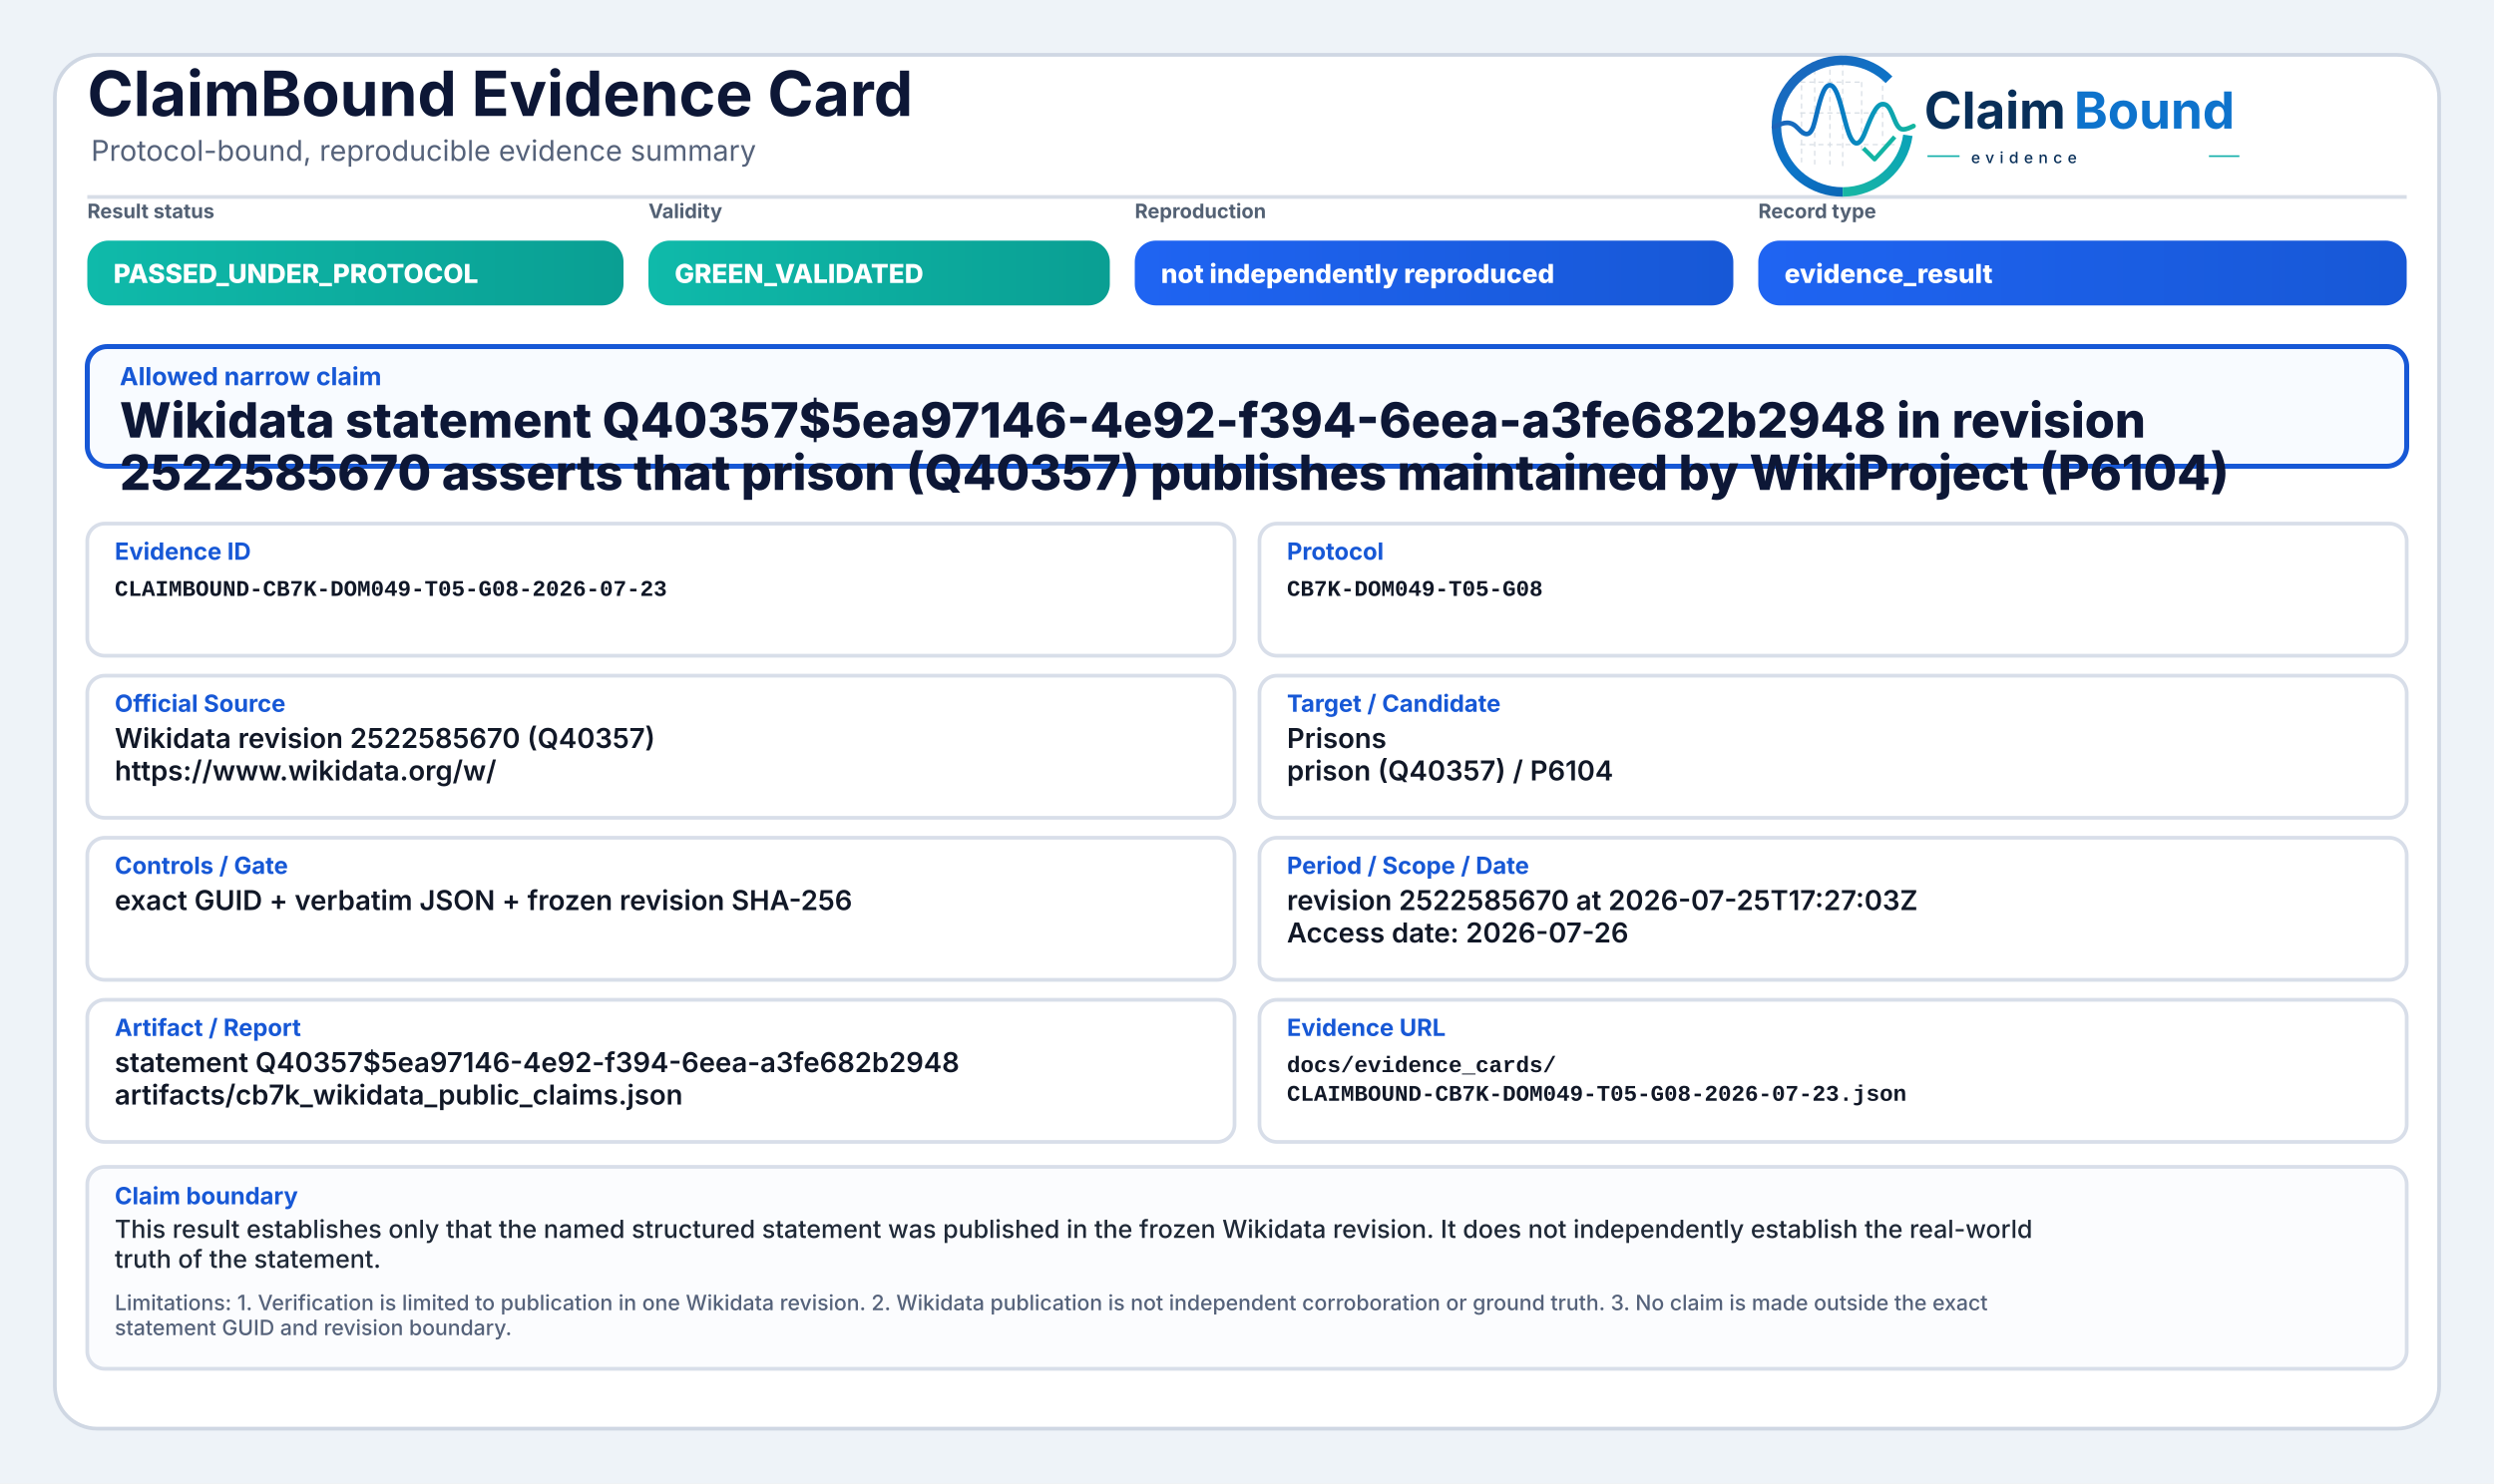
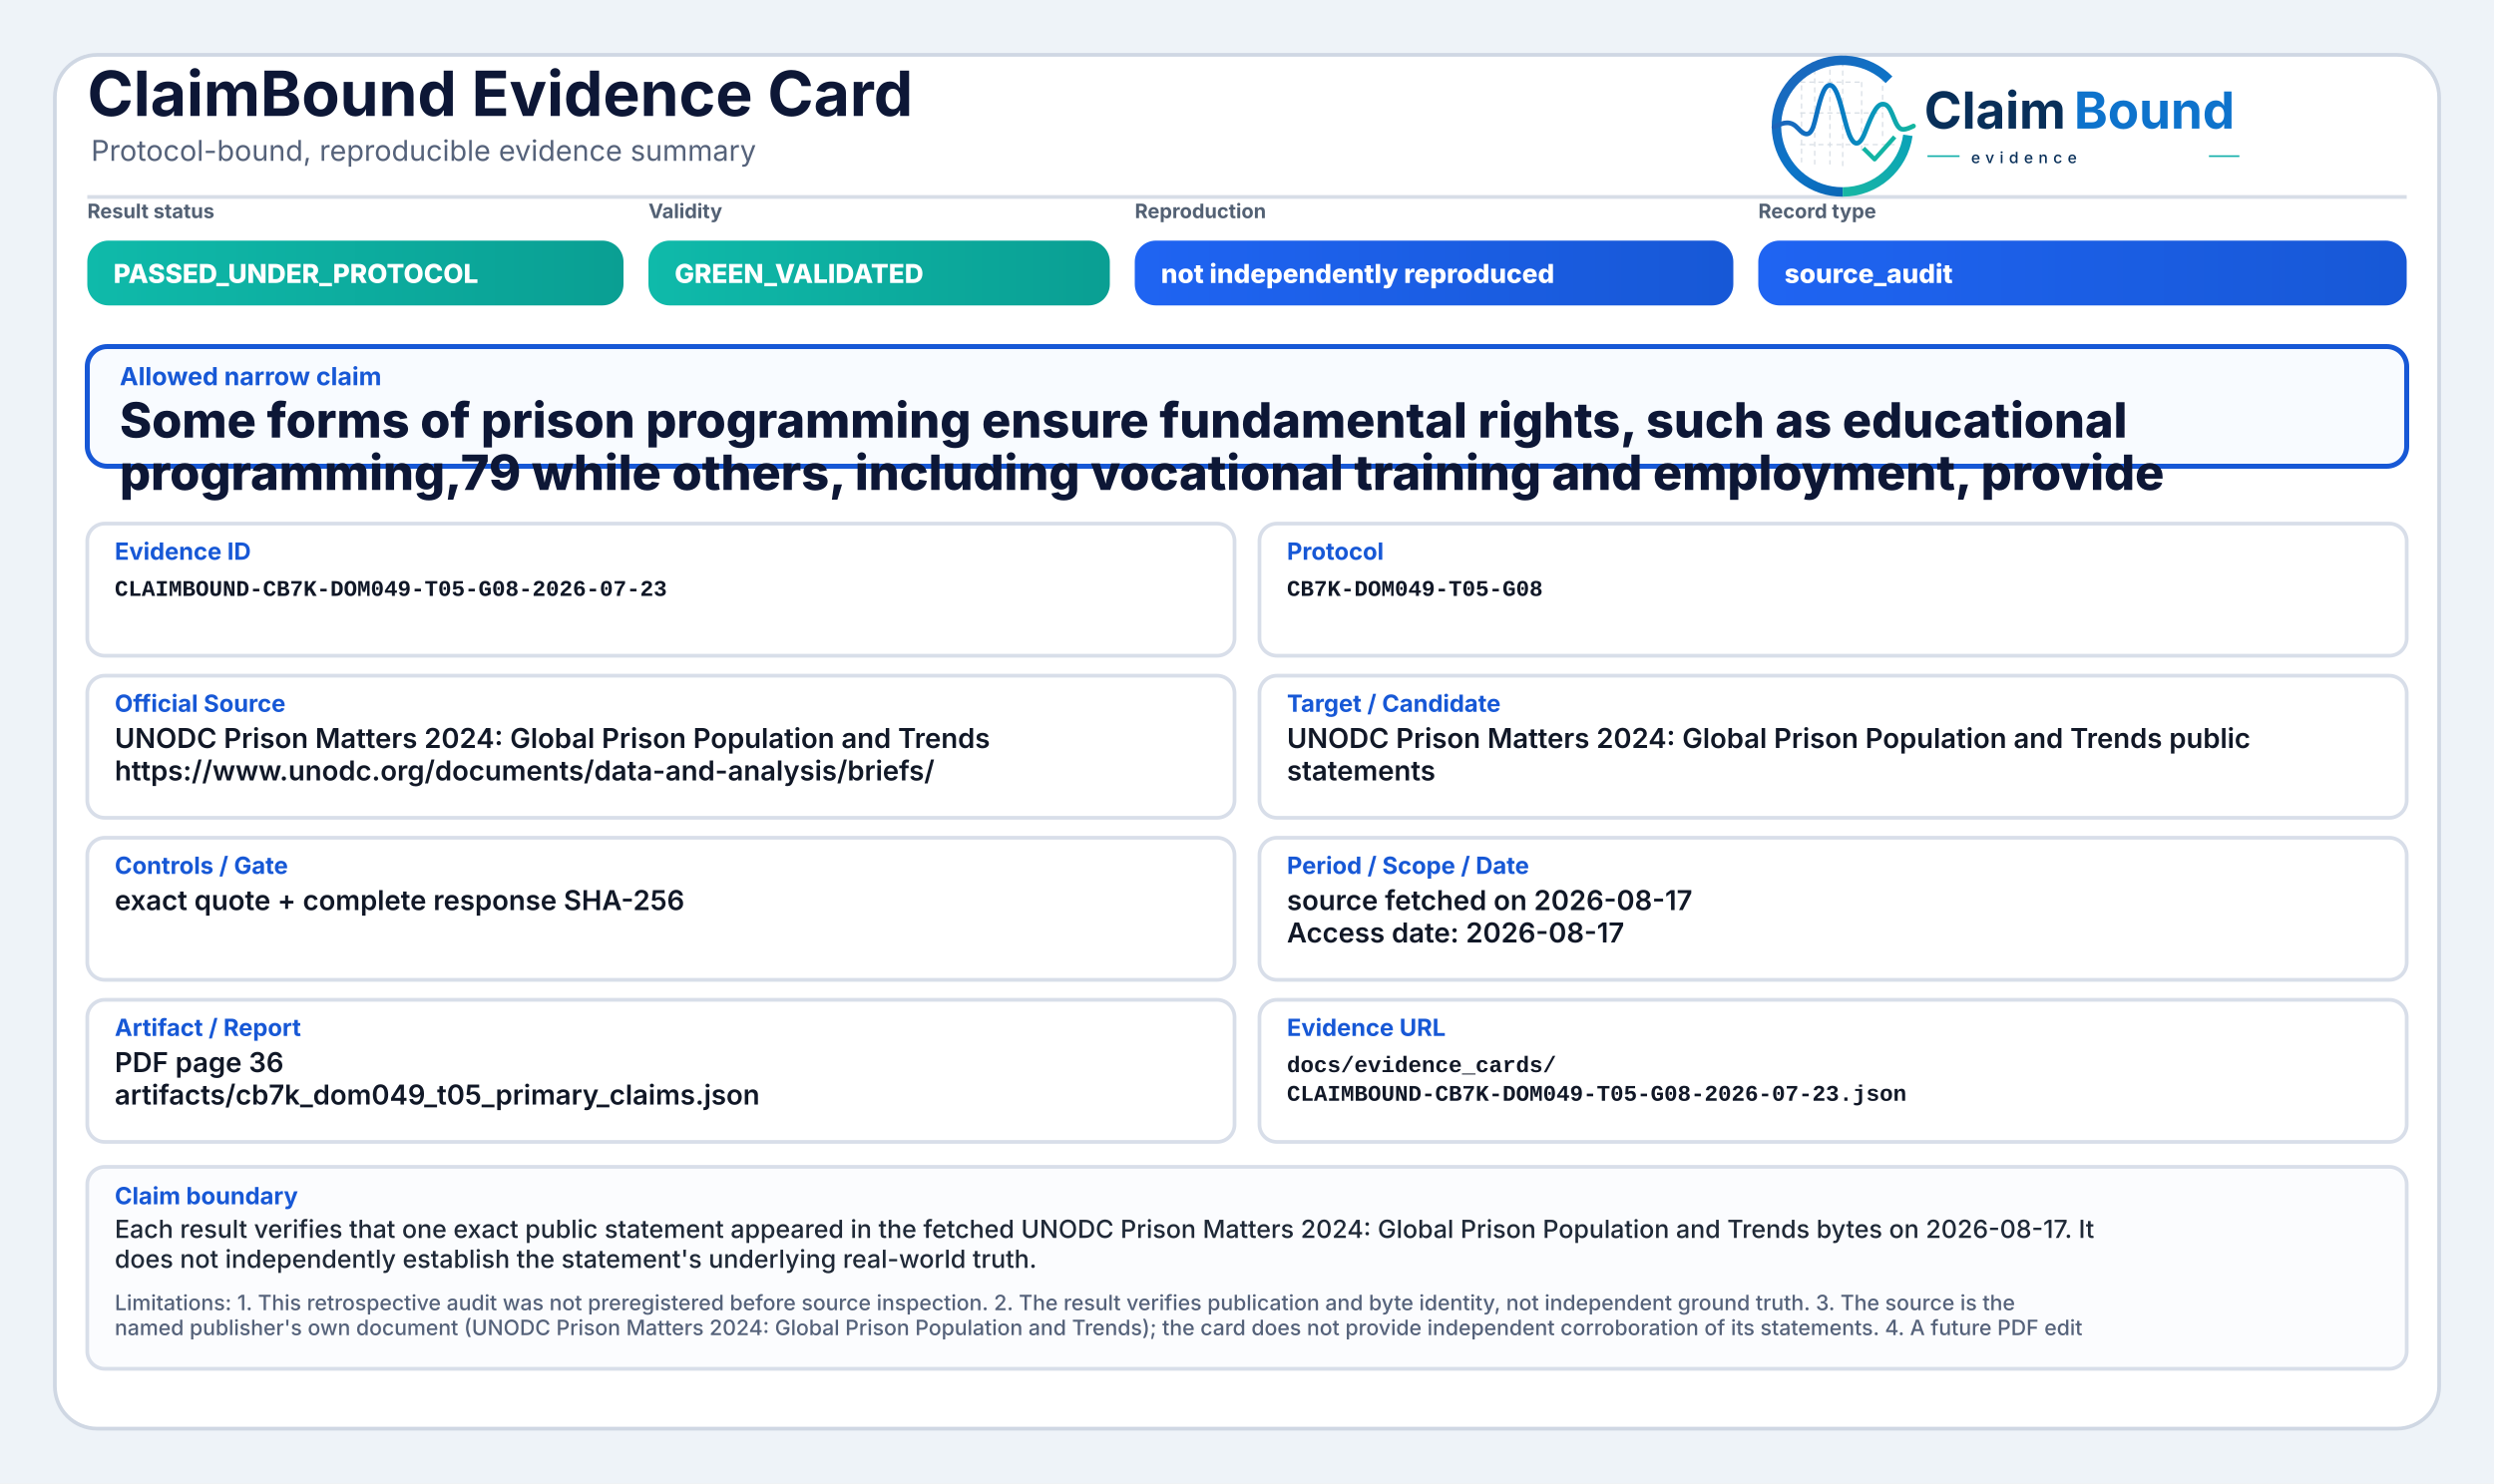
<svg xmlns="http://www.w3.org/2000/svg" width="2000" height="1190" viewBox="0 0 2000 1190" role="img" aria-label="ClaimBound Evidence Card">
  <defs>
    <linearGradient id="greenGrad" x1="0" y1="0" x2="1" y2="0">
      <stop offset="0%" stop-color="#0fbaaa" />
      <stop offset="100%" stop-color="#0a9f93" />
    </linearGradient>
    <linearGradient id="yellowGrad" x1="0" y1="0" x2="1" y2="0">
      <stop offset="0%" stop-color="#fbbf24" />
      <stop offset="100%" stop-color="#d97706" />
    </linearGradient>
    <linearGradient id="amberGrad" x1="0" y1="0" x2="1" y2="0">
      <stop offset="0%" stop-color="#f97316" />
      <stop offset="100%" stop-color="#c2410c" />
    </linearGradient>
    <linearGradient id="redGrad" x1="0" y1="0" x2="1" y2="0">
      <stop offset="0%" stop-color="#ef4444" />
      <stop offset="100%" stop-color="#b91c1c" />
    </linearGradient>
    <linearGradient id="grayGrad" x1="0" y1="0" x2="1" y2="0">
      <stop offset="0%" stop-color="#64748b" />
      <stop offset="100%" stop-color="#475569" />
    </linearGradient>
    <linearGradient id="blueGrad" x1="0" y1="0" x2="1" y2="0">
      <stop offset="0%" stop-color="#1f64f2" />
      <stop offset="100%" stop-color="#1758d6" />
    </linearGradient>
    <linearGradient id="logoRingBlue" x1="73" y1="453" x2="348" y2="793" gradientUnits="userSpaceOnUse">
      <stop offset="0" stop-color="#1E64BA" />
      <stop offset="0.55" stop-color="#0C75C8" />
      <stop offset="1" stop-color="#0A5FAB" />
    </linearGradient>
    <linearGradient id="logoRingTeal" x1="221" y1="792" x2="403" y2="594" gradientUnits="userSpaceOnUse">
      <stop offset="0" stop-color="#18B7A3" />
      <stop offset="1" stop-color="#089EBC" />
    </linearGradient>
    <linearGradient id="logoSignalGradient" x1="61" y1="628" x2="404" y2="628" gradientUnits="userSpaceOnUse">
      <stop offset="0" stop-color="#1E64BA" />
      <stop offset="0.43" stop-color="#0877C4" />
      <stop offset="0.72" stop-color="#0A97BB" />
      <stop offset="1" stop-color="#14B69E" />
    </linearGradient>
  </defs>
  <rect x="0" y="0" width="2000" height="1190" fill="#eef3f8" />
  <rect x="44" y="44" width="1912" height="1102" rx="34" fill="#ffffff" stroke="#cfd7e3" stroke-width="3" />
  <path d="M70 158 H1930" stroke="#d7dde7" stroke-width="3" />
  <text x="70" y="93" font-family="Inter, Segoe UI, Arial, sans-serif" font-size="50" font-weight="750" fill="#0d1736">ClaimBound Evidence Card</text>
  <text x="73" y="129" font-family="Inter, Segoe UI, Arial, sans-serif" font-size="23" font-weight="400" fill="#55627a">Protocol-bound, reproducible evidence summary</text>
  <g aria-label="ClaimBound evidence logo" transform="translate(1415,52) scale(0.33) translate(-40,-478)">
    <g stroke-linecap="butt" stroke-linejoin="round">
      <g stroke="#CBD3DC" stroke-width="3.2" stroke-linecap="round" stroke-dasharray="10 12" opacity="0.72">
        <path d="M130 507V714" />
        <path d="M162 490V719" />
        <path d="M199 491V719" />
        <path d="M230 471V726" />
        <path d="M276 521V690" />
        <path d="M327 508V650" />
        <path d="M128 520H277" />
        <path d="M128 595H327" />
        <path d="M128 672H355" />
      </g>
      <path d="M342.6 514.3A160 160 0 1 0 230 787" fill="none" stroke="url(#logoRingBlue)" stroke-width="23" />
      <path d="M230 787A160 160 0 0 0 388.4 649.3" fill="none" stroke="url(#logoRingTeal)" stroke-width="23" />
      <path d="M63 629.5C87 616.4 104.3 613.6 121.2 632.2C140.7 653.8 153.4 651.6 162.1 616.2C173.8 568.5 182.5 527.5 198.9 527.5C217.5 527.5 228.4 590.6 240.3 630.8C253.4 675.4 268.6 682.8 284.6 641.5C303.5 592.9 315.2 567.6 333.7 574.7C352.6 582 355.7 635.1 376.6 634.9C386.2 634.8 394 630.4 402 626.8" fill="none" stroke="url(#logoSignalGradient)" stroke-width="11.5" stroke-linecap="round" />
      <path d="M284 684.5L307.5 707.7L353 657" fill="none" stroke="#12B4A4" stroke-width="10.5" stroke-linecap="square" />
    </g>
    <text x="428" y="633" font-family="Inter, Segoe UI, Arial, sans-serif" font-size="124" font-weight="750" fill="#082F59" text-rendering="geometricPrecision">Claim</text>
    <text x="792" y="633" font-family="Inter, Segoe UI, Arial, sans-serif" font-size="124" font-weight="750" fill="#0E73CC" text-rendering="geometricPrecision">Bound</text>
    <line x1="436" y1="700" x2="514" y2="700" stroke="#11AFA9" stroke-width="4" />
    <text x="542" y="717" font-family="Inter, Segoe UI, Arial, sans-serif" font-size="38" font-weight="500" letter-spacing="13" fill="#082F59">evidence</text>
    <line x1="1120" y1="700" x2="1194" y2="700" stroke="#11AFA9" stroke-width="4" />
  </g>
  <text x="70" y="175" font-family="Inter, Segoe UI, Arial, sans-serif" font-size="16" font-weight="650" fill="#536174">Result status</text>
  <rect x="70" y="193" width="430" height="52" rx="17" fill="url(#greenGrad)" />
  <text x="91" y="227" font-family="Inter, Segoe UI, Arial, sans-serif" font-size="21" font-weight="800" fill="#ffffff">PASSED_UNDER_PROTOCOL</text>
  <text x="520" y="175" font-family="Inter, Segoe UI, Arial, sans-serif" font-size="16" font-weight="650" fill="#536174">Validity</text>
  <rect x="520" y="193" width="370" height="52" rx="17" fill="url(#greenGrad)" />
  <text x="541" y="227" font-family="Inter, Segoe UI, Arial, sans-serif" font-size="21" font-weight="800" fill="#ffffff">GREEN_VALIDATED</text>
  <text x="910" y="175" font-family="Inter, Segoe UI, Arial, sans-serif" font-size="16" font-weight="650" fill="#536174">Reproduction</text>
  <rect x="910" y="193" width="480" height="52" rx="17" fill="url(#blueGrad)" />
  <text x="931" y="227" font-family="Inter, Segoe UI, Arial, sans-serif" font-size="21" font-weight="800" fill="#ffffff">not independently reproduced</text>
  <text x="1410" y="175" font-family="Inter, Segoe UI, Arial, sans-serif" font-size="16" font-weight="650" fill="#536174">Record type</text>
  <rect x="1410" y="193" width="520" height="52" rx="17" fill="url(#blueGrad)" />
-   <text x="1431" y="227" font-family="Inter, Segoe UI, Arial, sans-serif" font-size="21" font-weight="800" fill="#ffffff">evidence_result</text>
+   <text x="1431" y="227" font-family="Inter, Segoe UI, Arial, sans-serif" font-size="21" font-weight="800" fill="#ffffff">source_audit</text>
  <rect x="70" y="278" width="1860" height="96" rx="16" fill="#f8fbff" stroke="#1758d6" stroke-width="4" />
  <text x="96" y="309" font-family="Inter, Segoe UI, Arial, sans-serif" font-size="20" font-weight="750" fill="#1758d6">Allowed narrow claim</text>
-   <text x="96" y="351" font-family="Inter, Segoe UI, Arial, sans-serif" font-size="39" font-weight="800" fill="#0d1736">Wikidata statement Q40357$5ea97146-4e92-f394-6eea-a3fe682b2948 in revision</text>
-   <text x="96" y="393" font-family="Inter, Segoe UI, Arial, sans-serif" font-size="39" font-weight="800" fill="#0d1736">2522585670 asserts that prison (Q40357) publishes maintained by WikiProject (P6104)</text>
+   <text x="96" y="351" font-family="Inter, Segoe UI, Arial, sans-serif" font-size="39" font-weight="800" fill="#0d1736">Some forms of prison programming ensure fundamental rights, such as educational</text>
+   <text x="96" y="393" font-family="Inter, Segoe UI, Arial, sans-serif" font-size="39" font-weight="800" fill="#0d1736">programming,79 while others, including vocational training and employment, provide</text>
  <rect x="70" y="420" width="920" height="106" rx="14" fill="#ffffff" stroke="#d8dee9" stroke-width="3" />
  <text x="92" y="449" font-family="Inter, Segoe UI, Arial, sans-serif" font-size="19" font-weight="750" fill="#1758d6">Evidence ID</text>
  <text x="92" y="478" font-family="SFMono-Regular, Consolas, Liberation Mono, monospace" font-size="18" font-weight="600" fill="#111827">CLAIMBOUND-CB7K-DOM049-T05-G08-2026-07-23</text>
  <rect x="1010" y="420" width="920" height="106" rx="14" fill="#ffffff" stroke="#d8dee9" stroke-width="3" />
  <text x="1032" y="449" font-family="Inter, Segoe UI, Arial, sans-serif" font-size="19" font-weight="750" fill="#1758d6">Protocol</text>
  <text x="1032" y="478" font-family="SFMono-Regular, Consolas, Liberation Mono, monospace" font-size="18" font-weight="600" fill="#111827">CB7K-DOM049-T05-G08</text>
  <rect x="70" y="542" width="920" height="114" rx="14" fill="#ffffff" stroke="#d8dee9" stroke-width="3" />
  <text x="92" y="571" font-family="Inter, Segoe UI, Arial, sans-serif" font-size="19" font-weight="750" fill="#1758d6">Official Source</text>
-   <text x="92" y="600" font-family="Inter, Segoe UI, Arial, sans-serif" font-size="22" font-weight="600" fill="#111827">Wikidata revision 2522585670 (Q40357)</text>
-   <text x="92" y="626" font-family="Inter, Segoe UI, Arial, sans-serif" font-size="22" font-weight="600" fill="#111827">https://www.wikidata.org/w/</text>
+   <text x="92" y="600" font-family="Inter, Segoe UI, Arial, sans-serif" font-size="22" font-weight="600" fill="#111827">UNODC Prison Matters 2024: Global Prison Population and Trends</text>
+   <text x="92" y="626" font-family="Inter, Segoe UI, Arial, sans-serif" font-size="22" font-weight="600" fill="#111827">https://www.unodc.org/documents/data-and-analysis/briefs/</text>
  <rect x="1010" y="542" width="920" height="114" rx="14" fill="#ffffff" stroke="#d8dee9" stroke-width="3" />
  <text x="1032" y="571" font-family="Inter, Segoe UI, Arial, sans-serif" font-size="19" font-weight="750" fill="#1758d6">Target / Candidate</text>
-   <text x="1032" y="600" font-family="Inter, Segoe UI, Arial, sans-serif" font-size="22" font-weight="600" fill="#111827">Prisons</text>
-   <text x="1032" y="626" font-family="Inter, Segoe UI, Arial, sans-serif" font-size="22" font-weight="600" fill="#111827">prison (Q40357) / P6104</text>
+   <text x="1032" y="600" font-family="Inter, Segoe UI, Arial, sans-serif" font-size="22" font-weight="600" fill="#111827">UNODC Prison Matters 2024: Global Prison Population and Trends public</text>
+   <text x="1032" y="626" font-family="Inter, Segoe UI, Arial, sans-serif" font-size="22" font-weight="600" fill="#111827">statements</text>
  <rect x="70" y="672" width="920" height="114" rx="14" fill="#ffffff" stroke="#d8dee9" stroke-width="3" />
  <text x="92" y="701" font-family="Inter, Segoe UI, Arial, sans-serif" font-size="19" font-weight="750" fill="#1758d6">Controls / Gate</text>
-   <text x="92" y="730" font-family="Inter, Segoe UI, Arial, sans-serif" font-size="22" font-weight="600" fill="#111827">exact GUID + verbatim JSON + frozen revision SHA-256</text>
+   <text x="92" y="730" font-family="Inter, Segoe UI, Arial, sans-serif" font-size="22" font-weight="600" fill="#111827">exact quote + complete response SHA-256</text>
  <rect x="1010" y="672" width="920" height="114" rx="14" fill="#ffffff" stroke="#d8dee9" stroke-width="3" />
  <text x="1032" y="701" font-family="Inter, Segoe UI, Arial, sans-serif" font-size="19" font-weight="750" fill="#1758d6">Period / Scope / Date</text>
-   <text x="1032" y="730" font-family="Inter, Segoe UI, Arial, sans-serif" font-size="22" font-weight="600" fill="#111827">revision 2522585670 at 2026-07-25T17:27:03Z</text>
-   <text x="1032" y="756" font-family="Inter, Segoe UI, Arial, sans-serif" font-size="22" font-weight="600" fill="#111827">Access date: 2026-07-26</text>
+   <text x="1032" y="730" font-family="Inter, Segoe UI, Arial, sans-serif" font-size="22" font-weight="600" fill="#111827">source fetched on 2026-08-17</text>
+   <text x="1032" y="756" font-family="Inter, Segoe UI, Arial, sans-serif" font-size="22" font-weight="600" fill="#111827">Access date: 2026-08-17</text>
  <rect x="70" y="802" width="920" height="114" rx="14" fill="#ffffff" stroke="#d8dee9" stroke-width="3" />
  <text x="92" y="831" font-family="Inter, Segoe UI, Arial, sans-serif" font-size="19" font-weight="750" fill="#1758d6">Artifact / Report</text>
-   <text x="92" y="860" font-family="Inter, Segoe UI, Arial, sans-serif" font-size="22" font-weight="600" fill="#111827">statement Q40357$5ea97146-4e92-f394-6eea-a3fe682b2948</text>
-   <text x="92" y="886" font-family="Inter, Segoe UI, Arial, sans-serif" font-size="22" font-weight="600" fill="#111827">artifacts/cb7k_wikidata_public_claims.json</text>
+   <text x="92" y="860" font-family="Inter, Segoe UI, Arial, sans-serif" font-size="22" font-weight="600" fill="#111827">PDF page 36</text>
+   <text x="92" y="886" font-family="Inter, Segoe UI, Arial, sans-serif" font-size="22" font-weight="600" fill="#111827">artifacts/cb7k_dom049_t05_primary_claims.json</text>
  <rect x="1010" y="802" width="920" height="114" rx="14" fill="#ffffff" stroke="#d8dee9" stroke-width="3" />
  <text x="1032" y="831" font-family="Inter, Segoe UI, Arial, sans-serif" font-size="19" font-weight="750" fill="#1758d6">Evidence URL</text>
  <text x="1032" y="860" font-family="SFMono-Regular, Consolas, Liberation Mono, monospace" font-size="18" font-weight="600" fill="#111827">docs/evidence_cards/</text>
  <text x="1032" y="883" font-family="SFMono-Regular, Consolas, Liberation Mono, monospace" font-size="18" font-weight="600" fill="#111827">CLAIMBOUND-CB7K-DOM049-T05-G08-2026-07-23.json</text>
  <rect x="70" y="936" width="1860" height="162" rx="14" fill="#fbfcfe" stroke="#d8dee9" stroke-width="3" />
  <text x="92" y="966" font-family="Inter, Segoe UI, Arial, sans-serif" font-size="19" font-weight="750" fill="#1758d6">Claim boundary</text>
-   <text x="92" y="993" font-family="Inter, Segoe UI, Arial, sans-serif" font-size="20" font-weight="500" fill="#1f2937">This result establishes only that the named structured statement was published in the frozen Wikidata revision. It does not independently establish the real-world</text>
-   <text x="92" y="1017" font-family="Inter, Segoe UI, Arial, sans-serif" font-size="20" font-weight="500" fill="#1f2937">truth of the statement.</text>
-   <text x="92" y="1051" font-family="Inter, Segoe UI, Arial, sans-serif" font-size="17" font-weight="500" fill="#55627a">Limitations: 1. Verification is limited to publication in one Wikidata revision. 2. Wikidata publication is not independent corroboration or ground truth. 3. No claim is made outside the exact</text>
-   <text x="92" y="1071" font-family="Inter, Segoe UI, Arial, sans-serif" font-size="17" font-weight="500" fill="#55627a">statement GUID and revision boundary.</text>
+   <text x="92" y="993" font-family="Inter, Segoe UI, Arial, sans-serif" font-size="20" font-weight="500" fill="#1f2937">Each result verifies that one exact public statement appeared in the fetched UNODC Prison Matters 2024: Global Prison Population and Trends bytes on 2026-08-17. It</text>
+   <text x="92" y="1017" font-family="Inter, Segoe UI, Arial, sans-serif" font-size="20" font-weight="500" fill="#1f2937">does not independently establish the statement's underlying real-world truth.</text>
+   <text x="92" y="1051" font-family="Inter, Segoe UI, Arial, sans-serif" font-size="17" font-weight="500" fill="#55627a">Limitations: 1. This retrospective audit was not preregistered before source inspection. 2. The result verifies publication and byte identity, not independent ground truth. 3. The source is the</text>
+   <text x="92" y="1071" font-family="Inter, Segoe UI, Arial, sans-serif" font-size="17" font-weight="500" fill="#55627a">named publisher's own document (UNODC Prison Matters 2024: Global Prison Population and Trends); the card does not provide independent corroboration of its statements. 4. A future PDF edit</text>
</svg>
